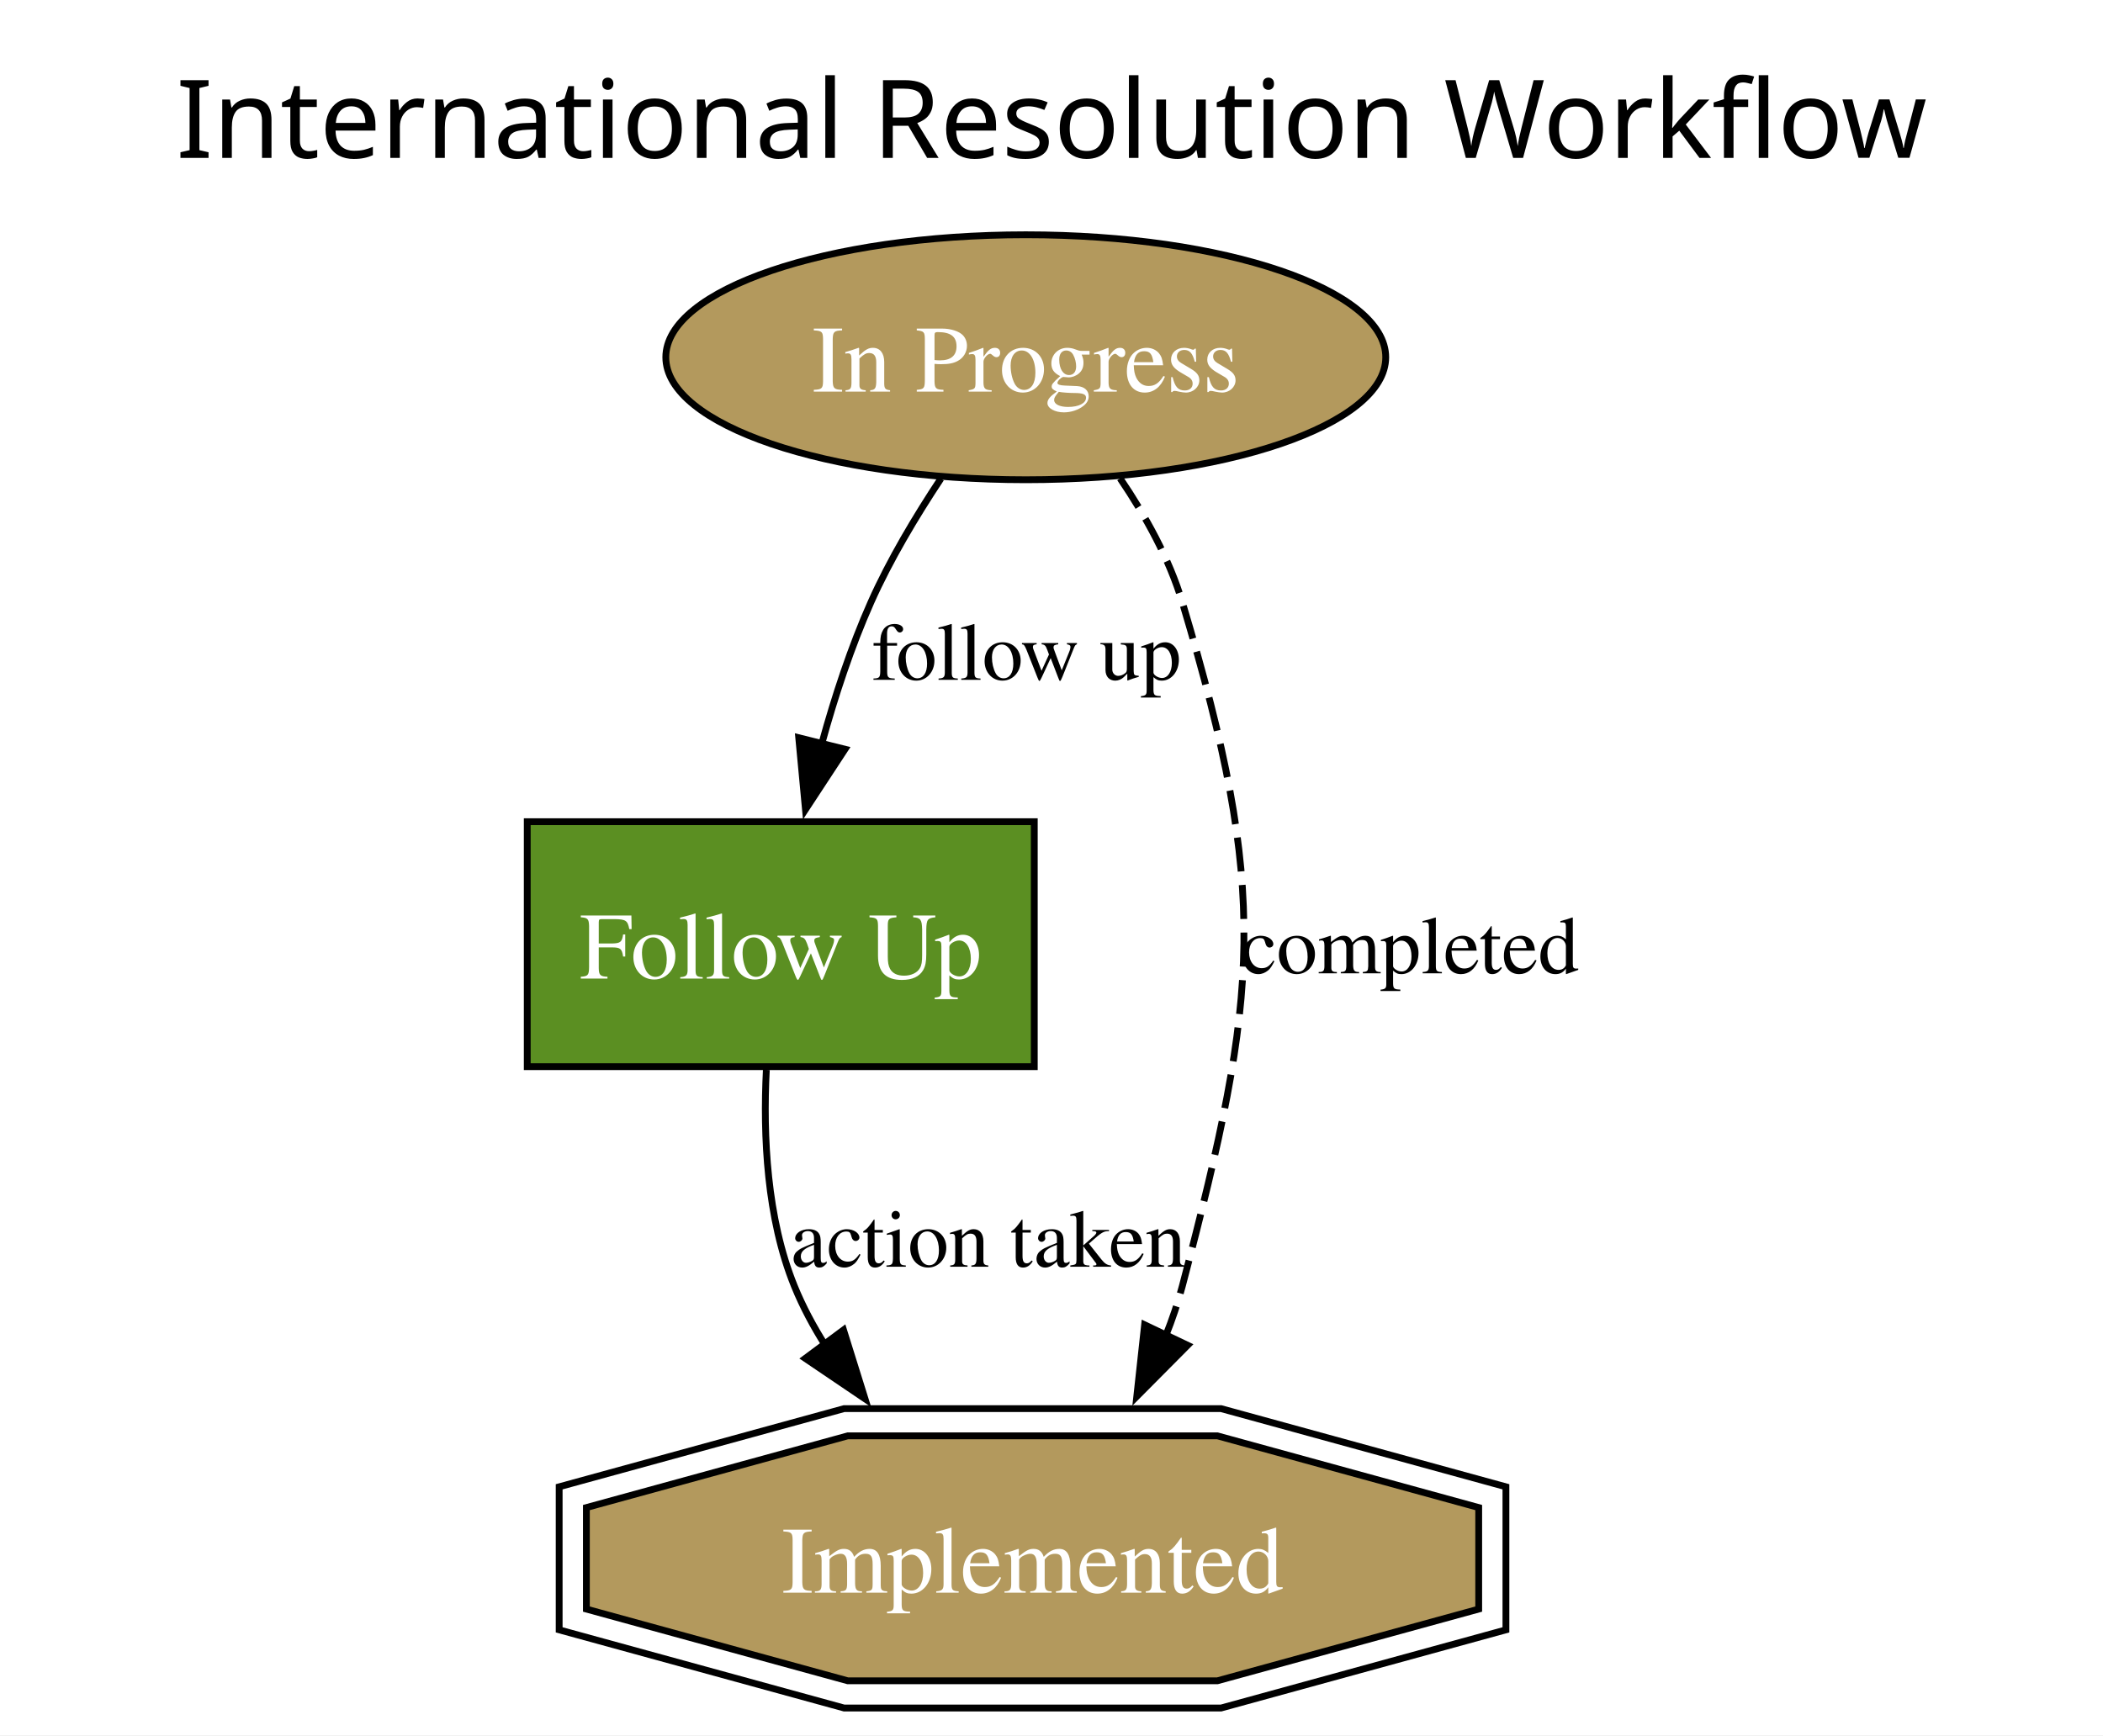
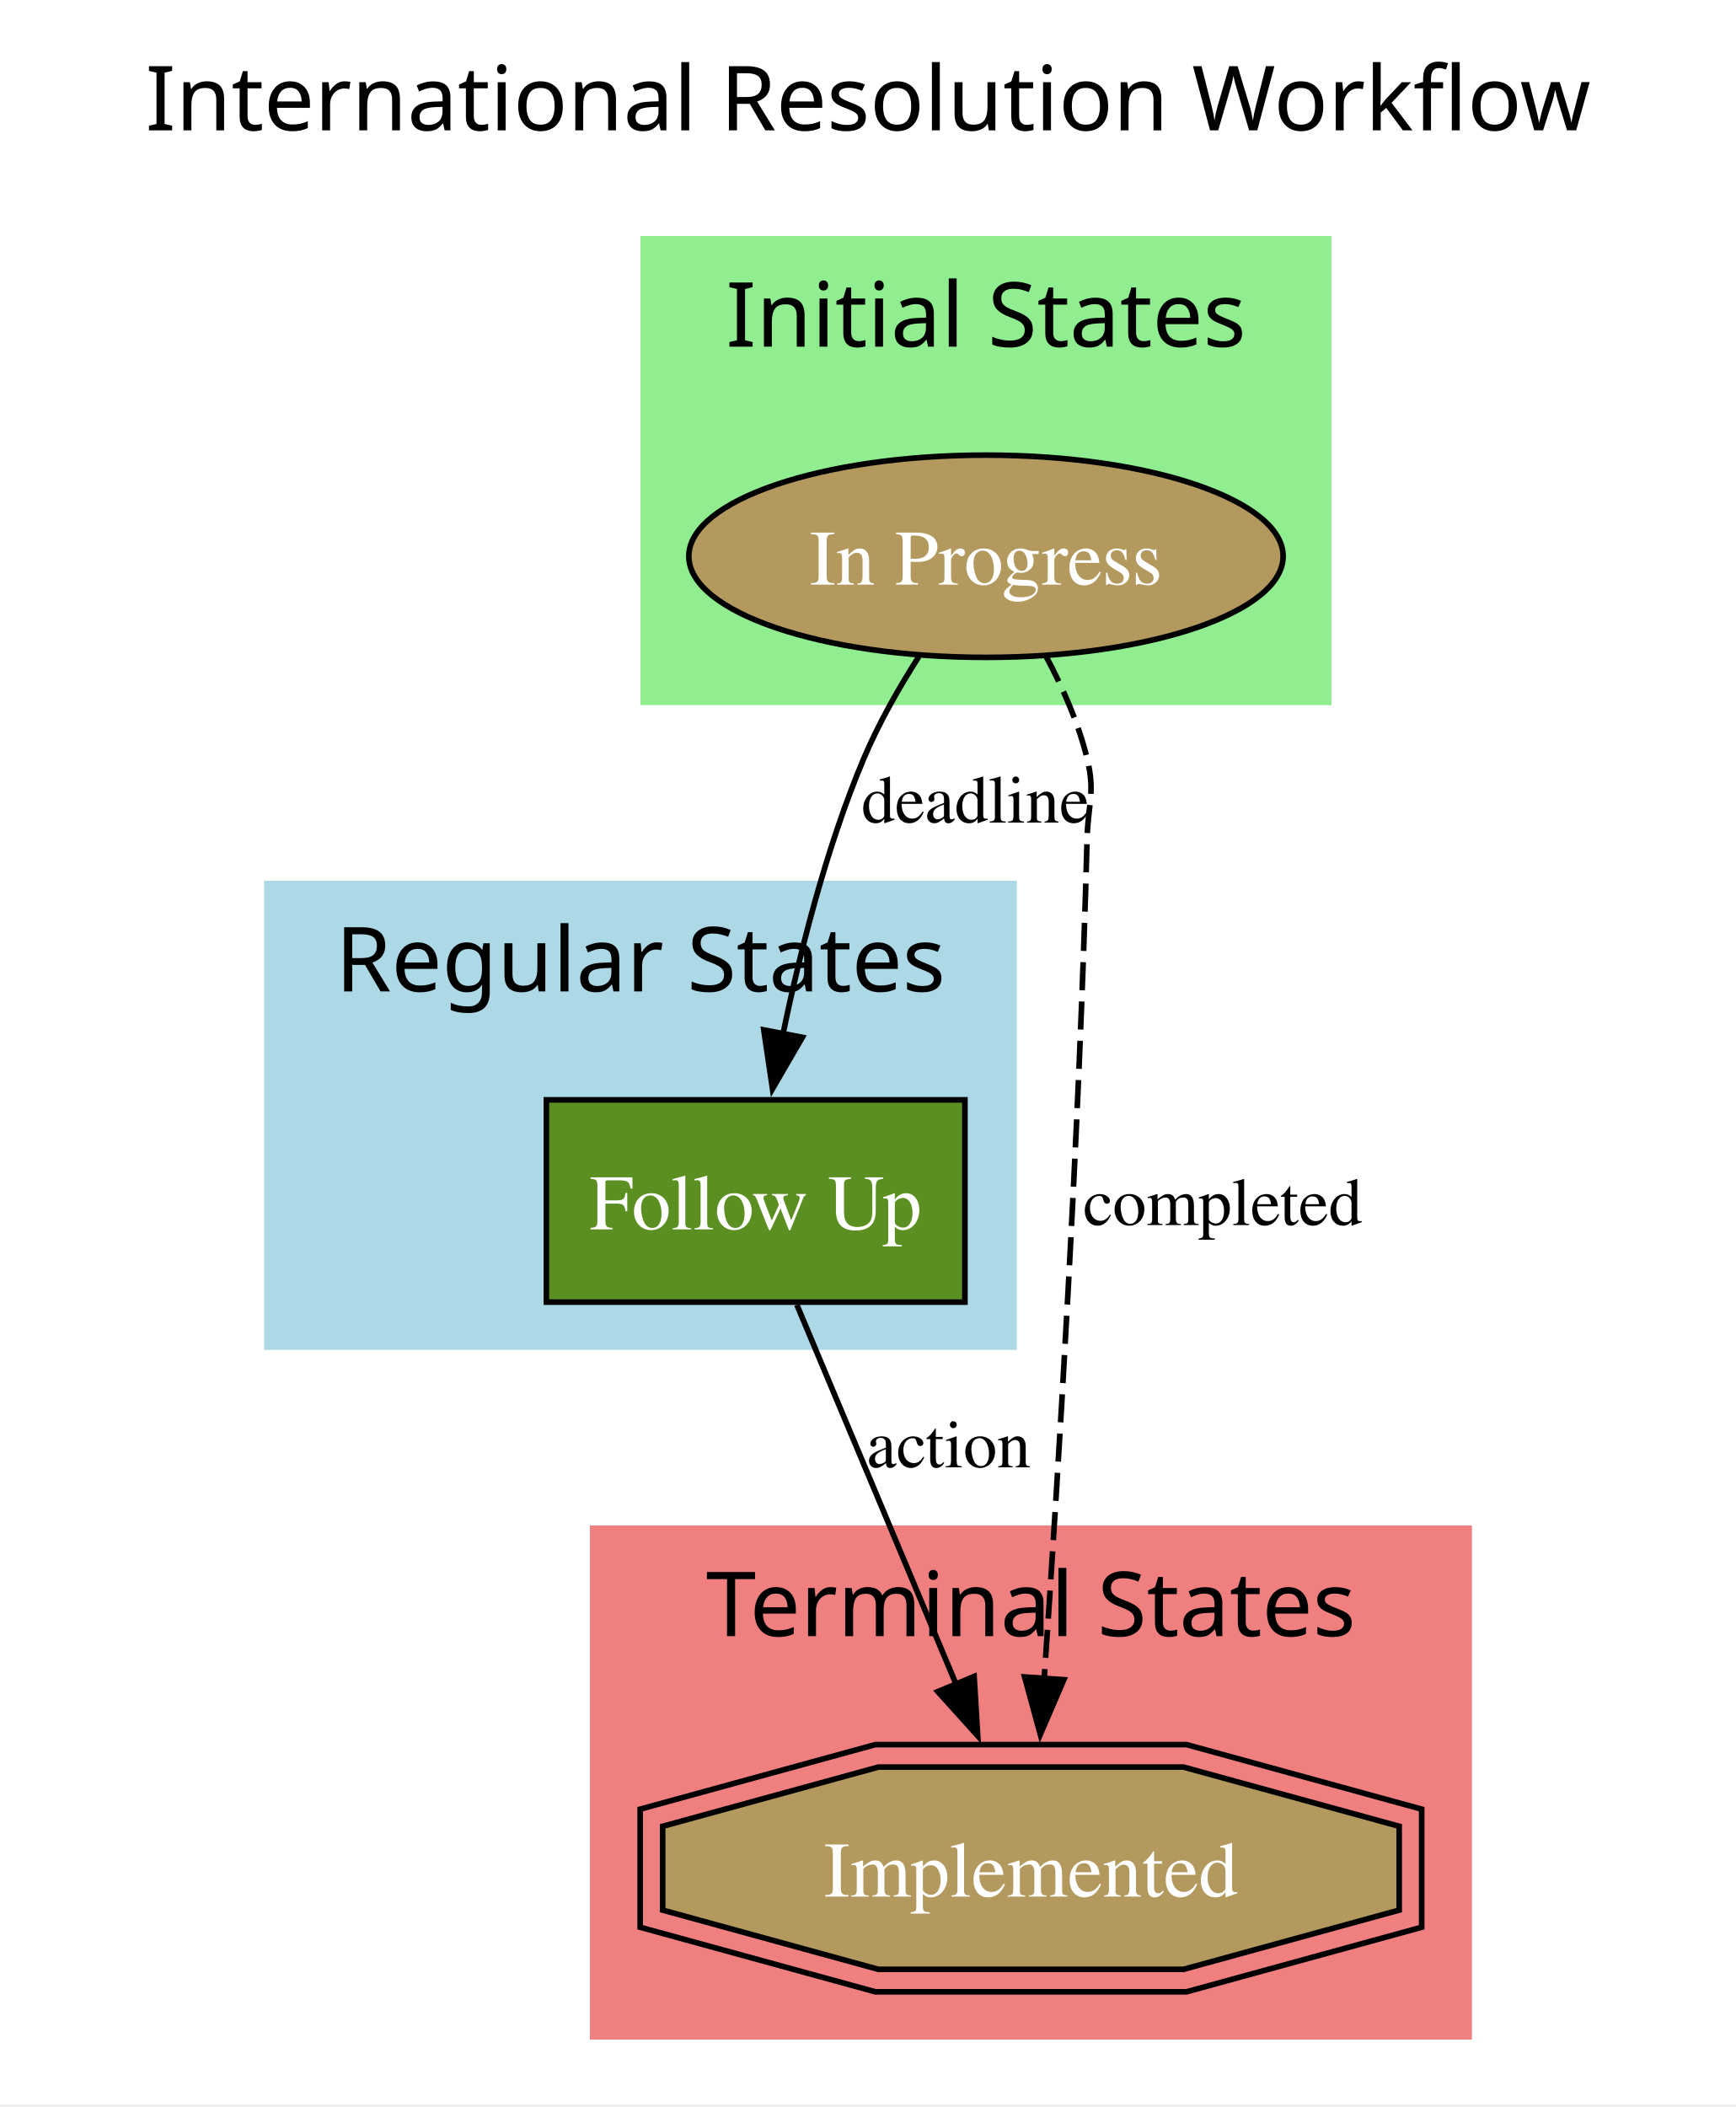
- <svg xmlns="http://www.w3.org/2000/svg" width="309pt" height="255pt" viewBox="0.00 0.00 309.00 255.00">
-   <g id="graph0" class="graph" transform="scale(1 1) rotate(0) translate(4 251)">
-     <polygon fill="white" stroke="none" points="-4,4 -4,-251 305,-251 305,4 -4,4" />
-     <text xml:space="preserve" text-anchor="middle" x="150.5" y="-227.8" font-family="bold" font-size="16.00">International Resolution Workflow</text>
+ <svg xmlns="http://www.w3.org/2000/svg" width="309pt" height="375pt" viewBox="0.00 0.00 309.00 375.00">
+   <g id="graph0" class="graph" transform="scale(1 1) rotate(0) translate(4 370.5)">
+     <polygon fill="white" stroke="none" points="-4,4 -4,-370.5 305,-370.5 305,4 -4,4" />
+     <text xml:space="preserve" text-anchor="middle" x="150.5" y="-347.3" font-family="bold" font-size="16.00">International Resolution Workflow</text>
+     <g id="clust1" class="cluster">
+       <polygon fill="lightgreen" stroke="lightgreen" points="110.5,-245.5 110.5,-328 232.5,-328 232.5,-245.5 110.5,-245.5" />
+       <text xml:space="preserve" text-anchor="middle" x="171.5" y="-308.8" font-family="bold" font-size="16.00">Initial States</text>
+     </g>
+     <g id="clust2" class="cluster">
+       <polygon fill="lightblue" stroke="lightblue" points="43.5,-130.75 43.5,-213.25 176.5,-213.25 176.5,-130.75 43.5,-130.75" />
+       <text xml:space="preserve" text-anchor="middle" x="110" y="-194.05" font-family="bold" font-size="16.00">Regular States</text>
+     </g>
+     <g id="clust3" class="cluster">
+       <polygon fill="lightcoral" stroke="lightcoral" points="101.5,-8 101.5,-98.5 257.5,-98.5 257.5,-8 101.5,-8" />
+       <text xml:space="preserve" text-anchor="middle" x="179.5" y="-79.3" font-family="bold" font-size="16.00">Terminal States</text>
+     </g>
    <g id="node1" class="node">
-       <polygon fill="#5b8f22" stroke="black" points="147.97,-130.25 73.47,-130.25 73.47,-94.25 147.97,-94.25 147.97,-130.25" />
-       <text xml:space="preserve" text-anchor="middle" x="110.72" y="-107.2" font-family="Times,serif" font-size="14.00" fill="white">Follow Up</text>
+       <ellipse fill="#b3995d" stroke="black" cx="171.5" cy="-271.5" rx="52.89" ry="18" />
+       <text xml:space="preserve" text-anchor="middle" x="171.5" y="-266.45" font-family="Times,serif" font-size="14.00" fill="white">In Progress</text>
    </g>
    <g id="node2" class="node">
-       <polygon fill="#b3995d" stroke="black" points="213.27,-14.54 213.27,-29.46 174.87,-40 120.57,-40 82.16,-29.46 82.16,-14.54 120.57,-4 174.87,-4 213.27,-14.54" />
-       <polygon fill="none" stroke="black" points="217.27,-11.49 217.27,-32.51 175.41,-44 120.03,-44 78.16,-32.51 78.16,-11.49 120.03,0 175.41,0 217.27,-11.49" />
-       <text xml:space="preserve" text-anchor="middle" x="147.72" y="-16.95" font-family="Times,serif" font-size="14.00" fill="white">Implemented</text>
+       <polygon fill="#5b8f22" stroke="black" points="167.75,-174.75 93.25,-174.75 93.25,-138.75 167.75,-138.75 167.75,-174.75" />
+       <text xml:space="preserve" text-anchor="middle" x="130.5" y="-151.7" font-family="Times,serif" font-size="14.00" fill="white">Follow Up</text>
+     </g>
+     <g id="edge3" class="edge">
+       <path fill="none" stroke="black" d="M159.54,-253.63C155.99,-248.06 152.36,-241.7 149.75,-235.5 143.14,-219.83 138.45,-201.39 135.36,-186.4" />
+       <polygon fill="black" stroke="black" points="138.82,-185.88 133.5,-176.72 131.95,-187.2 138.82,-185.88" />
+       <text xml:space="preserve" text-anchor="middle" x="169.62" y="-224.1" font-family="Times,serif" font-size="12.00">deadline</text>
+     </g>
+     <g id="node3" class="node">
+       <polygon fill="#b3995d" stroke="black" points="245.05,-30.54 245.05,-45.46 206.65,-56 152.35,-56 113.95,-45.46 113.95,-30.54 152.35,-20 206.65,-20 245.05,-30.54" />
+       <polygon fill="none" stroke="black" points="249.05,-27.49 249.05,-48.51 207.19,-60 151.81,-60 109.95,-48.51 109.95,-27.49 151.81,-16 207.19,-16 249.05,-27.49" />
+       <text xml:space="preserve" text-anchor="middle" x="179.5" y="-32.95" font-family="Times,serif" font-size="14.00" fill="white">Implemented</text>
+     </g>
+     <g id="edge2" class="edge">
+       <path fill="none" stroke="black" stroke-dasharray="5,2" d="M182.19,-253.69C185.16,-248.12 187.99,-241.74 189.5,-235.5 190.99,-229.34 189.67,-227.58 189.5,-221.25 188.13,-168.88 184.36,-108.15 181.86,-71.69" />
+       <polygon fill="black" stroke="black" points="185.36,-71.55 181.17,-61.82 178.38,-72.04 185.36,-71.55" />
+       <text xml:space="preserve" text-anchor="middle" x="213.64" y="-152.47" font-family="Times,serif" font-size="12.00">completed</text>
    </g>
    <g id="edge1" class="edge">
-       <path fill="none" stroke="black" d="M108.6,-93.78C108.11,-84.08 108.66,-71.99 112.72,-62 113.94,-59 115.5,-56.08 117.28,-53.27" />
-       <polygon fill="black" stroke="black" points="119.94,-55.56 123.1,-45.44 114.32,-51.38 119.94,-55.56" />
-       <text xml:space="preserve" text-anchor="middle" x="141.22" y="-64.85" font-family="Times,serif" font-size="12.00">action taken</text>
-     </g>
-     <g id="node3" class="node">
-       <ellipse fill="#b3995d" stroke="black" cx="146.72" cy="-198.5" rx="52.89" ry="18" />
-       <text xml:space="preserve" text-anchor="middle" x="146.72" y="-193.45" font-family="Times,serif" font-size="14.00" fill="white">In Progress</text>
-     </g>
-     <g id="edge3" class="edge">
-       <path fill="none" stroke="black" d="M134.25,-180.67C130.55,-175.09 126.74,-168.72 123.97,-162.5 121.06,-155.97 118.66,-148.67 116.75,-141.72" />
-       <polygon fill="black" stroke="black" points="120.16,-140.9 114.35,-132.04 113.36,-142.59 120.16,-140.9" />
-       <text xml:space="preserve" text-anchor="middle" x="146.84" y="-151.1" font-family="Times,serif" font-size="12.00">follow up</text>
-     </g>
-     <g id="edge2" class="edge">
-       <path fill="none" stroke="black" stroke-dasharray="5,2" d="M160.58,-180.7C164.29,-175.23 167.8,-168.91 169.72,-162.5 182.52,-119.71 181.06,-105.2 169.72,-62 169.08,-59.56 168.24,-57.1 167.28,-54.69" />
-       <polygon fill="black" stroke="black" points="170.5,-53.31 163.03,-45.79 164.18,-56.32 170.5,-53.31" />
-       <text xml:space="preserve" text-anchor="middle" x="203.16" y="-107.97" font-family="Times,serif" font-size="12.00">completed</text>
+       <path fill="none" stroke="black" d="M137.84,-138.27C145.33,-120.42 157.12,-92.32 166.25,-70.57" />
+       <polygon fill="black" stroke="black" points="169.39,-72.13 170.03,-61.56 162.93,-69.43 169.39,-72.13" />
+       <text xml:space="preserve" text-anchor="middle" x="164.86" y="-109.35" font-family="Times,serif" font-size="12.00">action</text>
    </g>
  </g>
</svg>
